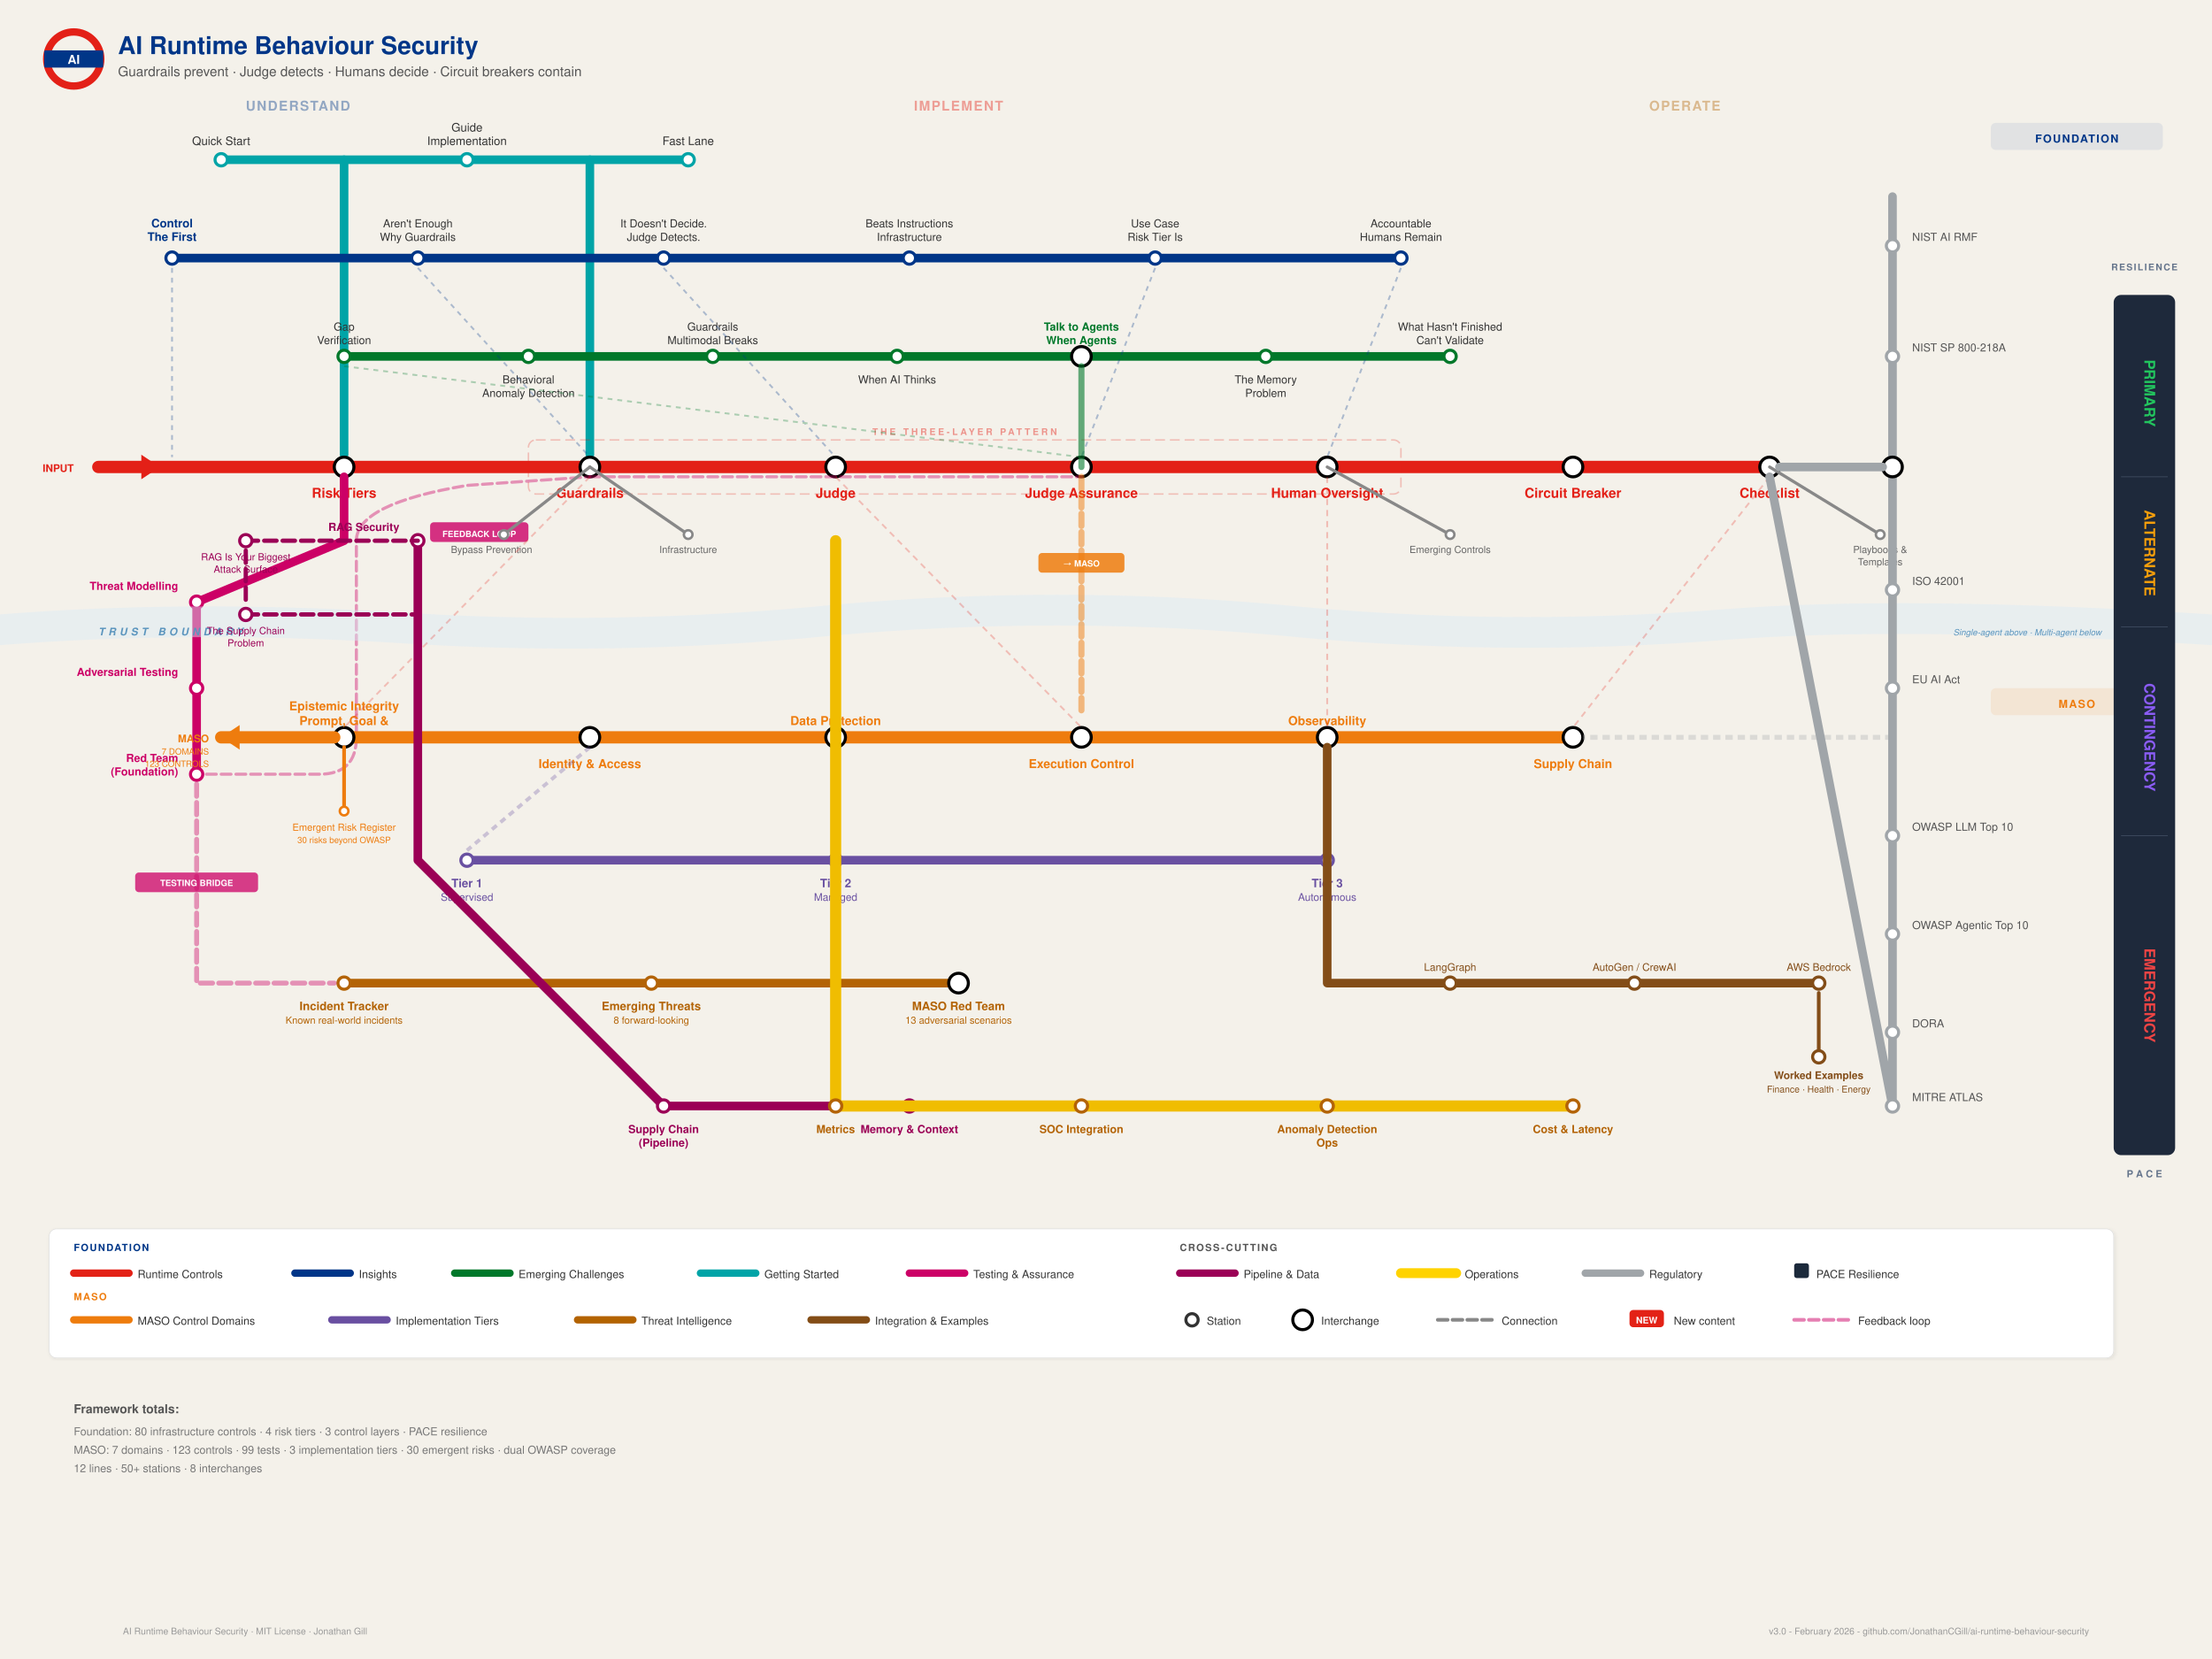
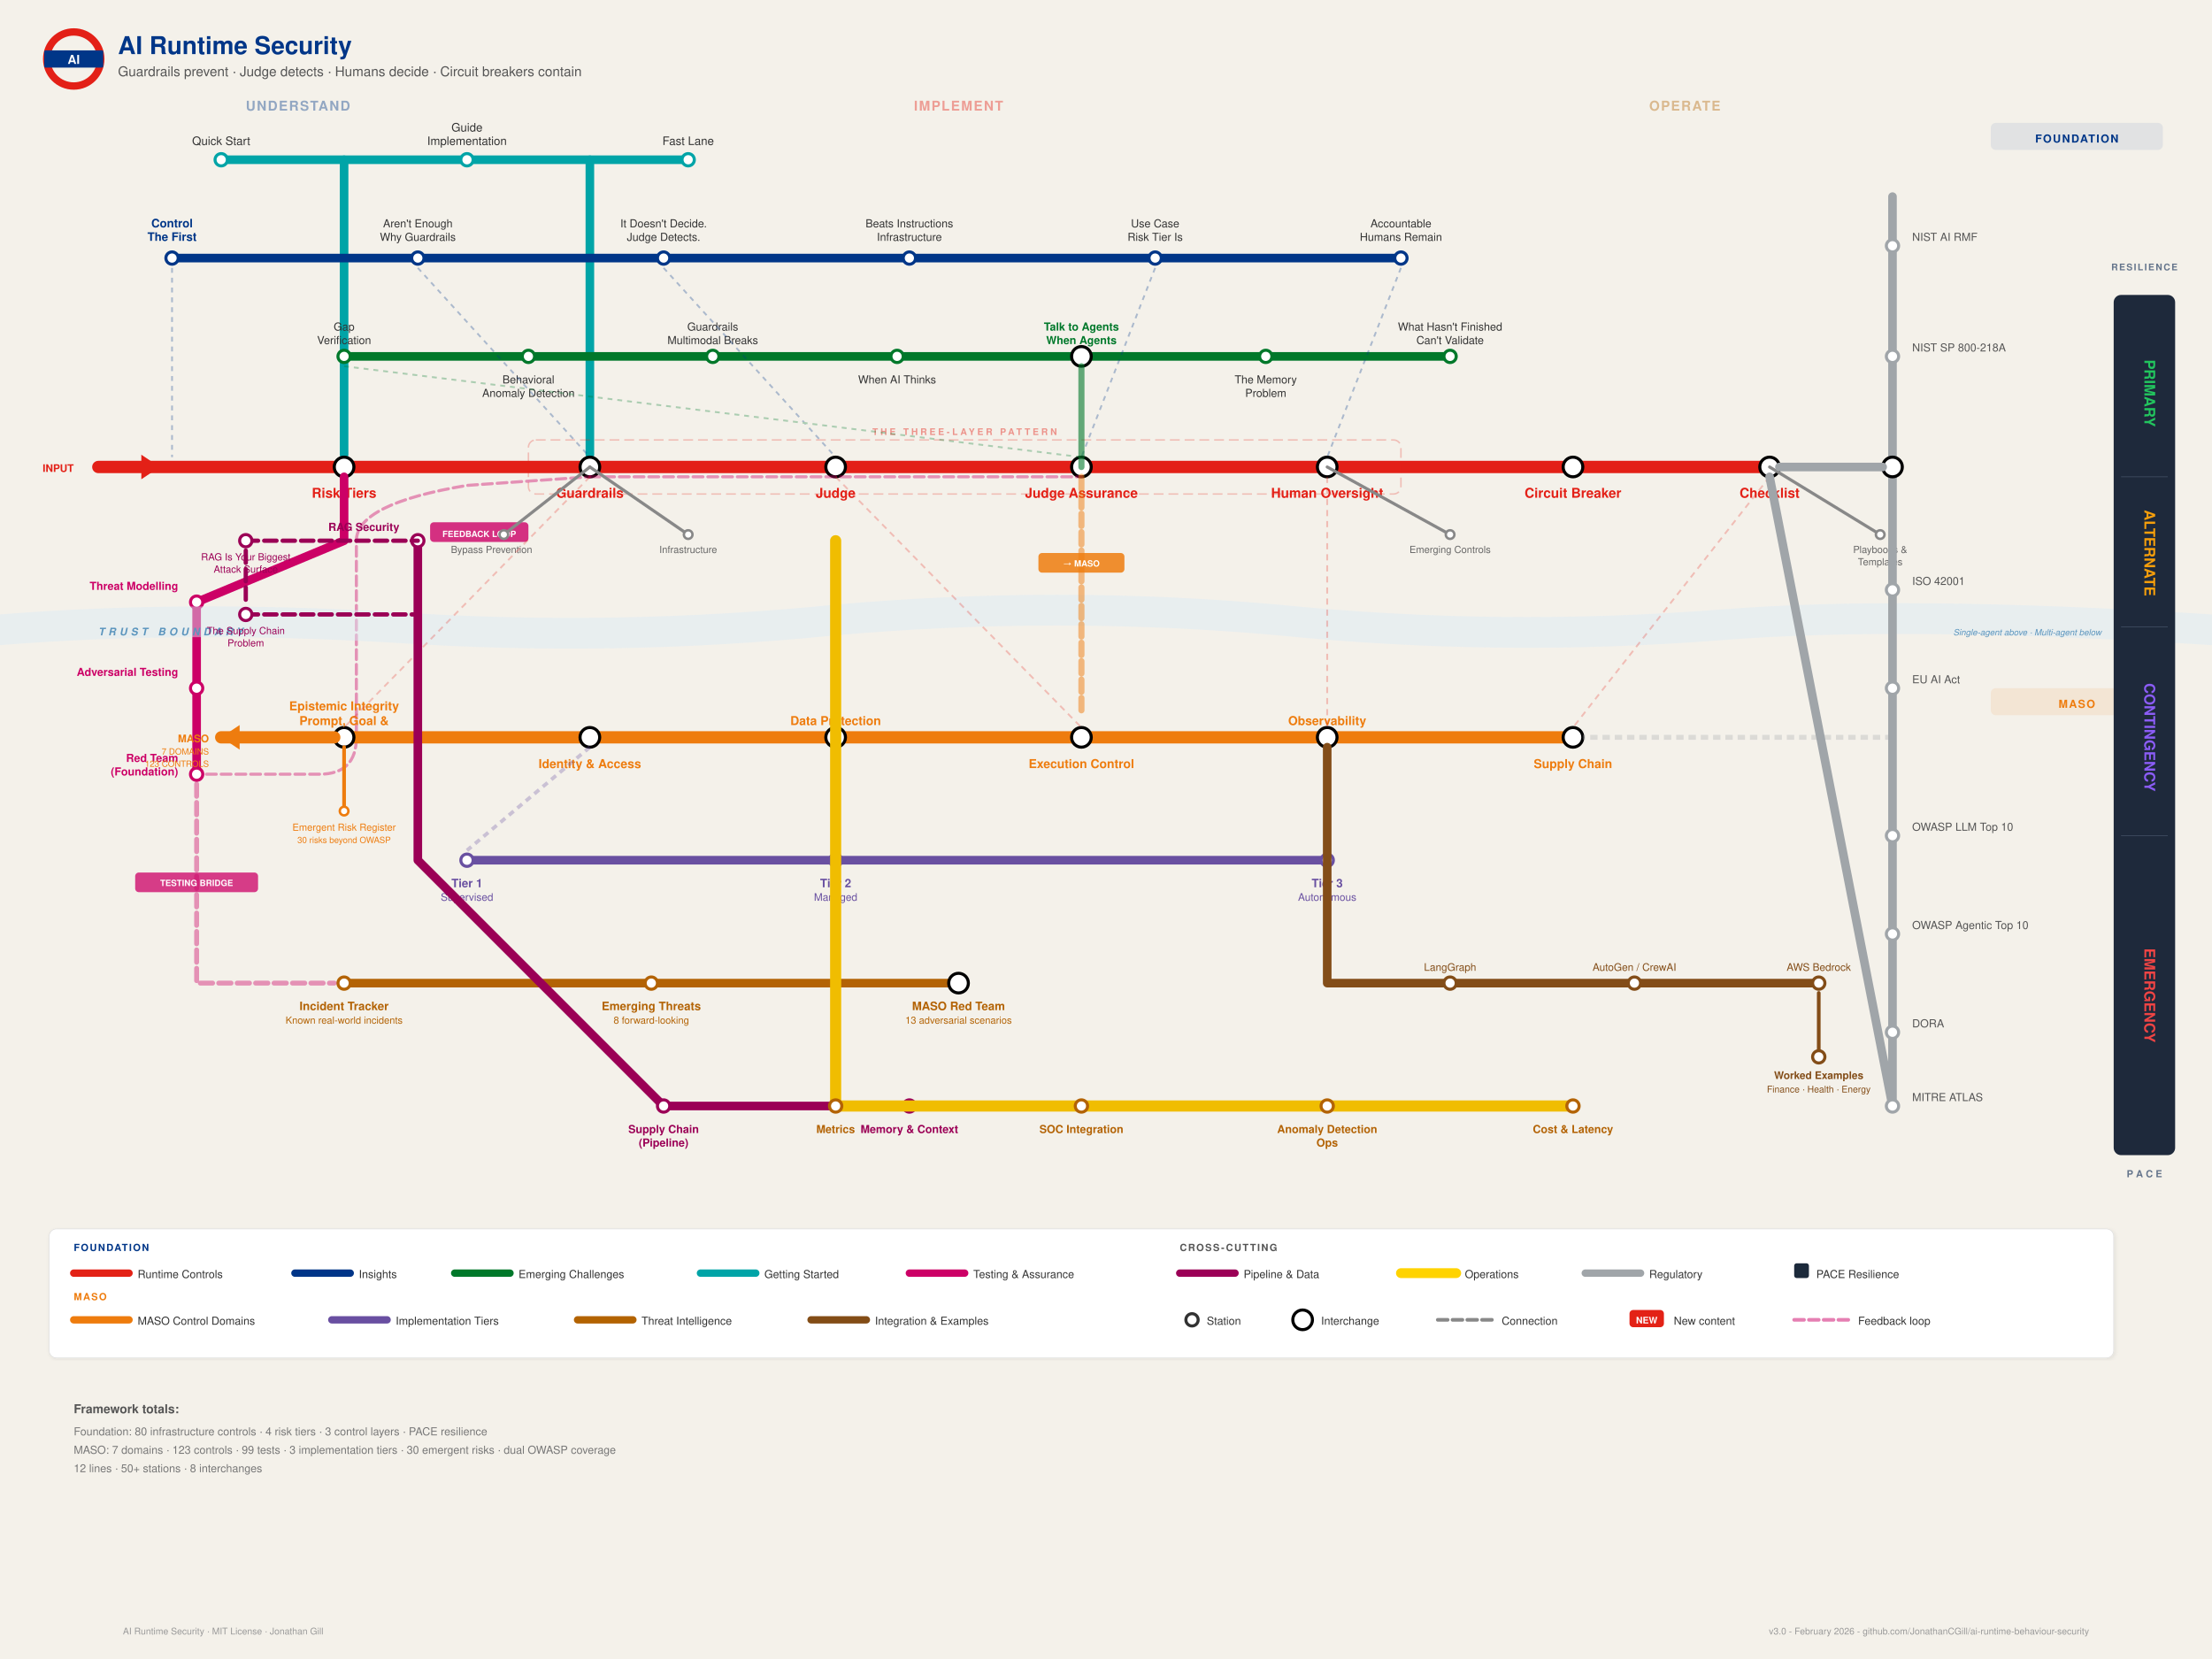
<svg xmlns="http://www.w3.org/2000/svg" width="1800" height="1350" viewBox="0 0 1800 1350" font-family="'Gill Sans', 'Gill Sans MT', 'Trebuchet MS', Helvetica, Arial, sans-serif">
  <defs>
    <filter id="shadow" x="-2%" y="-2%" width="104%" height="104%">
      <feDropShadow dx="1" dy="1" stdDeviation="1.5" flood-opacity="0.08" />
    </filter>
    <circle id="stn" r="5" fill="white" stroke-width="2.5" />
    <circle id="ix" r="8" fill="white" stroke="#000" stroke-width="2.5" />
    <g id="new-badge">
      <rect x="-14" y="-8" width="28" height="14" rx="3" fill="#E32017" />
      <text x="0" y="3" text-anchor="middle" font-size="7.5" font-weight="bold" fill="white">NEW</text>
    </g>
  </defs>
  <rect width="1800" height="1350" fill="#F4F1EA" />
  <g transform="translate(60,48)">
    <circle cx="0" cy="0" r="22" fill="none" stroke="#E32017" stroke-width="6" />
    <rect x="-24" y="-7" width="48" height="14" fill="#003688" rx="1" />
    <text x="0" y="4" text-anchor="middle" font-size="10" fill="white" font-weight="bold">AI</text>
-     <text x="36" y="-4" font-size="20" font-weight="bold" fill="#003688">AI Runtime Behaviour Security</text>
+     <text x="36" y="-4" font-size="20" font-weight="bold" fill="#003688">AI Runtime Security</text>
    <text x="36" y="14" font-size="11" fill="#555">Guardrails prevent · Judge detects · Humans decide · Circuit breakers contain</text>
  </g>
  <text x="200" y="90" font-size="11" fill="#003688" font-weight="bold" opacity="0.4" letter-spacing="1">UNDERSTAND</text>
  <text x="780" y="90" font-size="11" fill="#E32017" font-weight="bold" opacity="0.4" letter-spacing="1" text-anchor="middle">IMPLEMENT</text>
  <text x="1400" y="90" font-size="11" fill="#B36305" font-weight="bold" opacity="0.4" letter-spacing="1" text-anchor="end">OPERATE</text>
  <rect x="1620" y="100" width="140" height="22" rx="4" fill="#003688" opacity="0.08" />
  <text x="1690" y="116" text-anchor="middle" font-size="9" fill="#003688" font-weight="bold" letter-spacing="1">FOUNDATION</text>
  <rect x="1620" y="560" width="140" height="22" rx="4" fill="#EE7C0E" opacity="0.1" />
  <text x="1690" y="576" text-anchor="middle" font-size="9" fill="#EE7C0E" font-weight="bold" letter-spacing="1">MASO</text>
  <g id="line-getting-started">
    <polyline points="180,130 380,130 560,130" fill="none" stroke="#00A4A7" stroke-width="7" stroke-linecap="round" stroke-linejoin="round" />
    <polyline points="280,130 280,370" fill="none" stroke="#00A4A7" stroke-width="7" stroke-linecap="round" stroke-linejoin="round" />
    <polyline points="480,130 480,370" fill="none" stroke="#00A4A7" stroke-width="7" stroke-linecap="round" stroke-linejoin="round" />
    <use href="#stn" x="180" y="130" stroke="#00A4A7" />
    <text x="180" y="118" text-anchor="middle" font-size="9.5" fill="#333">Quick Start</text>
    <use href="#stn" x="380" y="130" stroke="#00A4A7" />
    <text x="380" y="118" text-anchor="middle" font-size="9.5" fill="#333">Implementation</text>
    <text x="380" y="107" text-anchor="middle" font-size="9.5" fill="#333">Guide</text>
    <use href="#stn" x="560" y="130" stroke="#00A4A7" />
    <text x="560" y="118" text-anchor="middle" font-size="9.5" fill="#333">Fast Lane</text>
  </g>
  <g id="line-insights">
    <polyline points="140,210 340,210 540,210 740,210 940,210 1140,210" fill="none" stroke="#003688" stroke-width="7" stroke-linecap="round" />
    <use href="#stn" x="140" y="210" stroke="#003688" />
    <text x="140" y="196" text-anchor="middle" font-size="9.5" font-weight="bold" fill="#003688">The First</text>
    <text x="140" y="185" text-anchor="middle" font-size="9.5" font-weight="bold" fill="#003688">Control</text>
    <use href="#stn" x="340" y="210" stroke="#003688" />
    <text x="340" y="196" text-anchor="middle" font-size="9" fill="#333">Why Guardrails</text>
    <text x="340" y="185" text-anchor="middle" font-size="9" fill="#333">Aren't Enough</text>
    <use href="#stn" x="540" y="210" stroke="#003688" />
    <text x="540" y="196" text-anchor="middle" font-size="9" fill="#333">Judge Detects.</text>
    <text x="540" y="185" text-anchor="middle" font-size="9" fill="#333">It Doesn't Decide.</text>
    <use href="#stn" x="740" y="210" stroke="#003688" />
    <text x="740" y="196" text-anchor="middle" font-size="9" fill="#333">Infrastructure</text>
    <text x="740" y="185" text-anchor="middle" font-size="9" fill="#333">Beats Instructions</text>
    <use href="#stn" x="940" y="210" stroke="#003688" />
    <text x="940" y="196" text-anchor="middle" font-size="9" fill="#333">Risk Tier Is</text>
    <text x="940" y="185" text-anchor="middle" font-size="9" fill="#333">Use Case</text>
    <use href="#stn" x="1140" y="210" stroke="#003688" />
    <text x="1140" y="196" text-anchor="middle" font-size="9" fill="#333">Humans Remain</text>
    <text x="1140" y="185" text-anchor="middle" font-size="9" fill="#333">Accountable</text>
  </g>
  <g id="line-emerging">
    <polyline points="280,290 430,290 580,290 730,290 880,290 1030,290 1180,290" fill="none" stroke="#00782A" stroke-width="7" stroke-linecap="round" />
    <use href="#stn" x="280" y="290" stroke="#00782A" />
    <text x="280" y="280" text-anchor="middle" font-size="9" fill="#333">Verification</text>
    <text x="280" y="269" text-anchor="middle" font-size="9" fill="#333">Gap</text>
    <use href="#stn" x="430" y="290" stroke="#00782A" />
    <text x="430" y="312" text-anchor="middle" font-size="9" fill="#333">Behavioral</text>
    <text x="430" y="323" text-anchor="middle" font-size="9" fill="#333">Anomaly Detection</text>
    <use href="#stn" x="580" y="290" stroke="#00782A" />
    <text x="580" y="280" text-anchor="middle" font-size="9" fill="#333">Multimodal Breaks</text>
    <text x="580" y="269" text-anchor="middle" font-size="9" fill="#333">Guardrails</text>
    <use href="#stn" x="730" y="290" stroke="#00782A" />
    <text x="730" y="312" text-anchor="middle" font-size="9" fill="#333">When AI Thinks</text>
    <use href="#ix" x="880" y="290" />
    <text x="880" y="280" text-anchor="middle" font-size="9" font-weight="bold" fill="#00782A">When Agents</text>
    <text x="880" y="269" text-anchor="middle" font-size="9" font-weight="bold" fill="#00782A">Talk to Agents</text>
    <use href="#stn" x="1030" y="290" stroke="#00782A" />
    <text x="1030" y="312" text-anchor="middle" font-size="9" fill="#333">The Memory</text>
    <text x="1030" y="323" text-anchor="middle" font-size="9" fill="#333">Problem</text>
    <use href="#stn" x="1180" y="290" stroke="#00782A" />
    <text x="1180" y="280" text-anchor="middle" font-size="9" fill="#333">Can't Validate</text>
    <text x="1180" y="269" text-anchor="middle" font-size="9" fill="#333">What Hasn't Finished</text>
  </g>
  <g id="line-runtime">
    <polyline points="120,380 280,380 480,380 680,380 880,380 1080,380 1280,380 1440,380" fill="none" stroke="#E32017" stroke-width="10" stroke-linecap="round" />
    <line x1="80" y1="380" x2="120" y2="380" stroke="#E32017" stroke-width="10" stroke-linecap="round" />
    <polygon points="115,370 130,380 115,390" fill="#E32017" />
    <text x="60" y="384" text-anchor="end" font-size="8.5" fill="#E32017" font-weight="bold">INPUT</text>
    <use href="#ix" x="280" y="380" />
    <text x="280" y="405" text-anchor="middle" font-size="11" font-weight="bold" fill="#E32017">Risk Tiers</text>
    <use href="#ix" x="480" y="380" />
    <text x="480" y="405" text-anchor="middle" font-size="11" font-weight="bold" fill="#E32017">Guardrails</text>
    <use href="#ix" x="680" y="380" />
    <text x="680" y="405" text-anchor="middle" font-size="11" font-weight="bold" fill="#E32017">Judge</text>
    <use href="#ix" x="880" y="380" />
    <text x="880" y="405" text-anchor="middle" font-size="11" font-weight="bold" fill="#E32017">Judge Assurance</text>
    <use href="#ix" x="1080" y="380" />
    <text x="1080" y="405" text-anchor="middle" font-size="11" font-weight="bold" fill="#E32017">Human Oversight</text>
    <use href="#ix" x="1280" y="380" />
    <text x="1280" y="405" text-anchor="middle" font-size="11" font-weight="bold" fill="#E32017">Circuit Breaker</text>
    <use href="#ix" x="1440" y="380" />
    <text x="1440" y="405" text-anchor="middle" font-size="11" font-weight="bold" fill="#E32017">Checklist</text>
  </g>
  <rect x="430" y="358" width="710" height="44" rx="6" fill="none" stroke="#E32017" stroke-width="1.2" stroke-dasharray="8,4" opacity="0.25" />
  <text x="785" y="354" text-anchor="middle" font-size="7.5" fill="#E32017" font-weight="bold" letter-spacing="2" opacity="0.45">THE THREE-LAYER PATTERN</text>
  <g id="connectors-upper" stroke-dasharray="4,4" stroke-width="1.5" opacity="0.3">
    <line x1="140" y1="218" x2="140" y2="372" stroke="#003688" />
    <line x1="340" y1="218" x2="480" y2="372" stroke="#003688" />
    <line x1="540" y1="218" x2="680" y2="372" stroke="#003688" />
    <line x1="940" y1="218" x2="880" y2="372" stroke="#003688" />
    <line x1="1140" y1="218" x2="1080" y2="372" stroke="#003688" />
    <line x1="280" y1="298" x2="880" y2="372" stroke="#00782A" />
  </g>
  <g id="line-testing">
    <polyline points="280,388 280,440 160,490 160,560 160,630" fill="none" stroke="#CC0066" stroke-width="7" stroke-linecap="round" stroke-linejoin="round" />
    <use href="#stn" x="160" y="490" stroke="#CC0066" />
    <text x="145" y="480" text-anchor="end" font-size="9" font-weight="bold" fill="#CC0066">Threat Modelling</text>
    <use href="#stn" x="160" y="560" stroke="#CC0066" />
    <text x="145" y="550" text-anchor="end" font-size="9" font-weight="bold" fill="#CC0066">Adversarial Testing</text>
    <use href="#stn" x="160" y="630" stroke="#CC0066" />
    <text x="145" y="620" text-anchor="end" font-size="9" font-weight="bold" fill="#CC0066">Red Team</text>
    <text x="145" y="631" text-anchor="end" font-size="9" font-weight="bold" fill="#CC0066">(Foundation)</text>
    <path d="M168,630 L260,630 Q290,630 290,600 L290,440 Q290,410 380,395 L480,388" fill="none" stroke="#CC0066" stroke-width="2.5" stroke-dasharray="8,4" stroke-linecap="round" opacity="0.4" />
    <path d="M480,388 L680,388 L880,388" fill="none" stroke="#CC0066" stroke-width="2.5" stroke-dasharray="8,4" stroke-linecap="round" opacity="0.4" />
    <rect x="350" y="425" width="80" height="16" rx="3" fill="#CC0066" opacity="0.8" />
    <text x="390" y="437" text-anchor="middle" font-size="7" font-weight="bold" fill="white">FEEDBACK LOOP</text>
  </g>
  <g id="extensions-foundation">
    <line x1="480" y1="380" x2="410" y2="435" stroke="#888" stroke-width="2.5" stroke-linecap="round" />
    <circle cx="410" cy="435" r="3.5" fill="white" stroke="#888" stroke-width="2" />
    <text x="400" y="450" text-anchor="middle" font-size="8" fill="#666">Bypass Prevention</text>
    <line x1="480" y1="380" x2="560" y2="435" stroke="#888" stroke-width="2.5" stroke-linecap="round" />
    <circle cx="560" cy="435" r="3.5" fill="white" stroke="#888" stroke-width="2" />
    <text x="560" y="450" text-anchor="middle" font-size="8" fill="#666">Infrastructure</text>
    <line x1="1440" y1="380" x2="1530" y2="435" stroke="#888" stroke-width="2.5" stroke-linecap="round" />
    <circle cx="1530" cy="435" r="3.5" fill="white" stroke="#888" stroke-width="2" />
    <text x="1530" y="450" text-anchor="middle" font-size="8" fill="#666">Playbooks &amp;</text>
    <text x="1530" y="460" text-anchor="middle" font-size="8" fill="#666">Templates</text>
    <line x1="1080" y1="380" x2="1180" y2="435" stroke="#888" stroke-width="2.5" stroke-linecap="round" />
    <circle cx="1180" cy="435" r="3.5" fill="white" stroke="#888" stroke-width="2" />
    <text x="1180" y="450" text-anchor="middle" font-size="8" fill="#666">Emerging Controls</text>
  </g>
  <path d="M0,500 Q150,488 320,498 Q500,510 680,492 Q860,476 1040,492 Q1220,510 1400,496 Q1550,484 1800,500 L1800,525 Q1550,509 1400,521 Q1220,535 1040,517 Q860,501 680,517 Q500,535 320,523 Q150,513 0,525 Z" fill="#DAEAF6" opacity="0.45" />
  <text x="80" y="517" font-size="8.5" fill="#5A94BD" font-style="italic" letter-spacing="3" font-weight="600">TRUST   BOUNDARY</text>
  <text x="1710" y="517" text-anchor="end" font-size="7" fill="#5A94BD" font-style="italic">Single-agent above · Multi-agent below</text>
  <g id="bridge">
    <polyline points="880,298 880,380" fill="none" stroke="#00782A" stroke-width="5" stroke-linecap="round" opacity="0.6" />
    <polyline points="880,388 880,510 880,580" fill="none" stroke="#EE7C0E" stroke-width="5" stroke-linecap="round" stroke-dasharray="10,5" opacity="0.5" />
    <rect x="845" y="450" width="70" height="16" rx="3" fill="#EE7C0E" opacity="0.85" />
    <text x="880" y="461" text-anchor="middle" font-size="7" font-weight="bold" fill="white">→ MASO</text>
  </g>
  <g id="line-maso">
    <polyline points="280,600 480,600 680,600 880,600 1080,600 1280,600" fill="none" stroke="#EE7C0E" stroke-width="10" stroke-linecap="round" />
    <use href="#ix" x="280" y="600" />
    <text x="280" y="590" text-anchor="middle" font-size="10" font-weight="bold" fill="#EE7C0E">Prompt, Goal &amp;</text>
    <text x="280" y="578" text-anchor="middle" font-size="10" font-weight="bold" fill="#EE7C0E">Epistemic Integrity</text>
    <use href="#ix" x="480" y="600" />
    <text x="480" y="625" text-anchor="middle" font-size="10" font-weight="bold" fill="#EE7C0E">Identity &amp; Access</text>
    <use href="#ix" x="680" y="600" />
    <text x="680" y="590" text-anchor="middle" font-size="10" font-weight="bold" fill="#EE7C0E">Data Protection</text>
    <use href="#ix" x="880" y="600" />
    <text x="880" y="625" text-anchor="middle" font-size="10" font-weight="bold" fill="#EE7C0E">Execution Control</text>
    <use href="#ix" x="1080" y="600" />
    <text x="1080" y="590" text-anchor="middle" font-size="10" font-weight="bold" fill="#EE7C0E">Observability</text>
    <use href="#ix" x="1280" y="600" />
    <text x="1280" y="625" text-anchor="middle" font-size="10" font-weight="bold" fill="#EE7C0E">Supply Chain</text>
    <line x1="180" y1="600" x2="272" y2="600" stroke="#EE7C0E" stroke-width="10" stroke-linecap="round" />
    <polygon points="195,590 180,600 195,610" fill="#EE7C0E" />
    <text x="170" y="604" text-anchor="end" font-size="8.5" fill="#EE7C0E" font-weight="bold">MASO</text>
    <text x="170" y="614" text-anchor="end" font-size="7" fill="#EE7C0E">7 DOMAINS</text>
    <text x="170" y="624" text-anchor="end" font-size="7" fill="#EE7C0E">123 CONTROLS</text>
  </g>
  <g id="connectors-cross" stroke-dasharray="5,4" stroke-width="1.5" opacity="0.25">
    <line x1="480" y1="388" x2="280" y2="592" stroke="#E32017" />
    <line x1="680" y1="388" x2="880" y2="592" stroke="#E32017" />
    <line x1="1080" y1="388" x2="1080" y2="592" stroke="#E32017" />
    <line x1="1440" y1="388" x2="1280" y2="592" stroke="#E32017" />
  </g>
  <g id="line-tiers">
    <polyline points="380,700 680,700 1080,700" fill="none" stroke="#6950A1" stroke-width="7" stroke-linecap="round" />
    <use href="#stn" x="380" y="700" stroke="#6950A1" />
    <text x="380" y="722" text-anchor="middle" font-size="9.5" font-weight="bold" fill="#6950A1">Tier 1</text>
    <text x="380" y="733" text-anchor="middle" font-size="8.5" fill="#6950A1">Supervised</text>
    <use href="#stn" x="680" y="700" stroke="#6950A1" />
    <text x="680" y="722" text-anchor="middle" font-size="9.5" font-weight="bold" fill="#6950A1">Tier 2</text>
    <text x="680" y="733" text-anchor="middle" font-size="8.5" fill="#6950A1">Managed</text>
    <use href="#stn" x="1080" y="700" stroke="#6950A1" />
    <text x="1080" y="722" text-anchor="middle" font-size="9.5" font-weight="bold" fill="#6950A1">Tier 3</text>
    <text x="1080" y="733" text-anchor="middle" font-size="8.5" fill="#6950A1">Autonomous</text>
    <line x1="480" y1="608" x2="380" y2="692" stroke="#6950A1" stroke-width="3" stroke-dasharray="5,4" opacity="0.3" />
    <line x1="680" y1="608" x2="680" y2="692" stroke="#6950A1" stroke-width="3" stroke-dasharray="5,4" opacity="0.3" />
    <line x1="1080" y1="608" x2="1080" y2="692" stroke="#6950A1" stroke-width="3" stroke-dasharray="5,4" opacity="0.3" />
  </g>
  <g id="line-threat-intel">
    <polyline points="280,800 530,800 780,800" fill="none" stroke="#B36305" stroke-width="7" stroke-linecap="round" />
    <use href="#stn" x="280" y="800" stroke="#B36305" />
    <text x="280" y="822" text-anchor="middle" font-size="9.5" font-weight="bold" fill="#B36305">Incident Tracker</text>
    <text x="280" y="833" text-anchor="middle" font-size="8" fill="#B36305">Known real-world incidents</text>
    <use href="#stn" x="530" y="800" stroke="#B36305" />
    <text x="530" y="822" text-anchor="middle" font-size="9.5" font-weight="bold" fill="#B36305">Emerging Threats</text>
    <text x="530" y="833" text-anchor="middle" font-size="8" fill="#B36305">8 forward-looking</text>
    <use href="#ix" x="780" y="800" />
    <text x="780" y="822" text-anchor="middle" font-size="9.5" font-weight="bold" fill="#B36305">MASO Red Team</text>
    <text x="780" y="833" text-anchor="middle" font-size="8" fill="#B36305">13 adversarial scenarios</text>
    <polyline points="160,638 160,800 272,800" fill="none" stroke="#CC0066" stroke-width="4" stroke-dasharray="10,5" stroke-linecap="round" opacity="0.4" />
    <rect x="110" y="710" width="100" height="16" rx="3" fill="#CC0066" opacity="0.75" />
    <text x="160" y="721" text-anchor="middle" font-size="7" font-weight="bold" fill="white">TESTING BRIDGE</text>
  </g>
  <g id="line-pipeline">
    <polyline points="340,440 340,600 340,700 540,900 740,900" fill="none" stroke="#9B0056" stroke-width="7" stroke-linecap="round" stroke-linejoin="round" />
    <use href="#stn" x="340" y="440" stroke="#9B0056" />
    <text x="325" y="432" text-anchor="end" font-size="9" font-weight="bold" fill="#9B0056">RAG Security</text>
    <use href="#stn" x="540" y="900" stroke="#9B0056" />
    <text x="540" y="922" text-anchor="middle" font-size="9" font-weight="bold" fill="#9B0056">Supply Chain</text>
    <text x="540" y="933" text-anchor="middle" font-size="9" font-weight="bold" fill="#9B0056">(Pipeline)</text>
    <use href="#stn" x="740" y="900" stroke="#9B0056" />
    <text x="740" y="922" text-anchor="middle" font-size="9" font-weight="bold" fill="#9B0056">Memory &amp; Context</text>
    <polyline points="200,440 340,440" fill="none" stroke="#9B0056" stroke-width="3.5" stroke-dasharray="10,5" stroke-linecap="round" />
    <use href="#stn" x="200" y="440" stroke="#9B0056" />
    <text x="200" y="456" text-anchor="middle" font-size="8" fill="#9B0056">RAG Is Your Biggest</text>
    <text x="200" y="466" text-anchor="middle" font-size="8" fill="#9B0056">Attack Surface</text>
    <polyline points="200,500 340,500" fill="none" stroke="#9B0056" stroke-width="3.5" stroke-dasharray="10,5" stroke-linecap="round" />
    <line x1="200" y1="448" x2="200" y2="492" stroke="#9B0056" stroke-width="3.5" stroke-dasharray="10,5" stroke-linecap="round" />
    <use href="#stn" x="200" y="500" stroke="#9B0056" />
    <text x="200" y="516" text-anchor="middle" font-size="8" fill="#9B0056">The Supply Chain</text>
    <text x="200" y="526" text-anchor="middle" font-size="8" fill="#9B0056">Problem</text>
  </g>
  <g id="line-ops">
    <polyline points="680,440 680,500 680,700 680,900 880,900 1080,900 1280,900" fill="none" stroke="#FFD300" stroke-width="9" stroke-linecap="round" stroke-linejoin="round" />
    <polyline points="680,440 680,500 680,700 680,900 880,900 1080,900 1280,900" fill="none" stroke="#B36305" stroke-width="9" stroke-linecap="round" stroke-linejoin="round" opacity="0.2" />
    <use href="#stn" x="680" y="900" stroke="#B36305" />
    <text x="680" y="922" text-anchor="middle" font-size="9" font-weight="bold" fill="#B36305">Metrics</text>
    <use href="#stn" x="880" y="900" stroke="#B36305" />
    <text x="880" y="922" text-anchor="middle" font-size="9" font-weight="bold" fill="#B36305">SOC Integration</text>
    <use href="#stn" x="1080" y="900" stroke="#B36305" />
    <text x="1080" y="922" text-anchor="middle" font-size="9" font-weight="bold" fill="#B36305">Anomaly Detection</text>
    <text x="1080" y="933" text-anchor="middle" font-size="9" font-weight="bold" fill="#B36305">Ops</text>
    <use href="#stn" x="1280" y="900" stroke="#B36305" />
    <text x="1280" y="922" text-anchor="middle" font-size="9" font-weight="bold" fill="#B36305">Cost &amp; Latency</text>
  </g>
  <g id="line-integration">
    <polyline points="1080,608 1080,800 1180,800 1330,800 1480,800" fill="none" stroke="#834D18" stroke-width="7" stroke-linecap="round" stroke-linejoin="round" />
    <use href="#stn" x="1180" y="800" stroke="#834D18" />
    <text x="1180" y="790" text-anchor="middle" font-size="8.5" fill="#834D18">LangGraph</text>
    <use href="#stn" x="1330" y="800" stroke="#834D18" />
    <text x="1330" y="790" text-anchor="middle" font-size="8.5" fill="#834D18">AutoGen / CrewAI</text>
    <use href="#stn" x="1480" y="800" stroke="#834D18" />
    <text x="1480" y="790" text-anchor="middle" font-size="8.5" fill="#834D18">AWS Bedrock</text>
    <line x1="1480" y1="808" x2="1480" y2="860" stroke="#834D18" stroke-width="3" stroke-linecap="round" />
    <use href="#stn" x="1480" y="860" stroke="#834D18" />
    <text x="1480" y="878" text-anchor="middle" font-size="8.5" font-weight="bold" fill="#834D18">Worked Examples</text>
    <text x="1480" y="889" text-anchor="middle" font-size="7.5" fill="#834D18">Finance · Health · Energy</text>
  </g>
  <g id="line-regulatory">
    <polyline points="1540,160 1540,380 1540,600 1540,900 1440,388" fill="none" stroke="#A0A5A9" stroke-width="7" stroke-linecap="round" stroke-linejoin="round" />
    <use href="#stn" x="1540" y="200" stroke="#A0A5A9" />
    <text x="1556" y="196" font-size="9" fill="#555">NIST AI RMF</text>
    <use href="#stn" x="1540" y="290" stroke="#A0A5A9" />
    <text x="1556" y="286" font-size="9" fill="#555">NIST SP 800-218A</text>
    <use href="#ix" x="1540" y="380" />
    <line x1="1448" y1="380" x2="1532" y2="380" stroke="#A0A5A9" stroke-width="7" stroke-linecap="round" />
    <use href="#stn" x="1540" y="480" stroke="#A0A5A9" />
    <text x="1556" y="476" font-size="9" fill="#555">ISO 42001</text>
    <use href="#stn" x="1540" y="560" stroke="#A0A5A9" />
    <text x="1556" y="556" font-size="9" fill="#555">EU AI Act</text>
    <use href="#stn" x="1540" y="680" stroke="#A0A5A9" />
    <text x="1556" y="676" font-size="9" fill="#555">OWASP LLM Top 10</text>
    <use href="#stn" x="1540" y="760" stroke="#A0A5A9" />
    <text x="1556" y="756" font-size="9" fill="#555">OWASP Agentic Top 10</text>
    <use href="#stn" x="1540" y="840" stroke="#A0A5A9" />
    <text x="1556" y="836" font-size="9" fill="#555">DORA</text>
    <use href="#stn" x="1540" y="900" stroke="#A0A5A9" />
    <text x="1556" y="896" font-size="9" fill="#555">MITRE ATLAS</text>
    <line x1="1540" y1="600" x2="1288" y2="600" stroke="#A0A5A9" stroke-width="4" stroke-dasharray="6,4" opacity="0.3" />
  </g>
  <g id="pace-sidebar">
    <rect x="1720" y="240" width="50" height="700" rx="6" fill="#1e293b" />
    <text x="1745" y="320" text-anchor="middle" font-size="12" font-weight="700" fill="#22c55e" transform="rotate(90,1745,320)">PRIMARY</text>
    <line x1="1726" y1="388" x2="1764" y2="388" stroke="#475569" stroke-width="0.5" />
    <text x="1745" y="450" text-anchor="middle" font-size="12" font-weight="700" fill="#f59e0b" transform="rotate(90,1745,450)">ALTERNATE</text>
    <line x1="1726" y1="510" x2="1764" y2="510" stroke="#475569" stroke-width="0.5" />
    <text x="1745" y="600" text-anchor="middle" font-size="12" font-weight="700" fill="#8b5cf6" transform="rotate(90,1745,600)">CONTINGENCY</text>
    <line x1="1726" y1="680" x2="1764" y2="680" stroke="#475569" stroke-width="0.5" />
    <text x="1745" y="810" text-anchor="middle" font-size="12" font-weight="700" fill="#ef4444" transform="rotate(90,1745,810)">EMERGENCY</text>
    <text x="1745" y="958" text-anchor="middle" font-size="8" fill="#64748b" font-weight="600">P A C E</text>
    <text x="1745" y="220" text-anchor="middle" font-size="7.5" fill="#64748b" font-weight="600" letter-spacing="1">RESILIENCE</text>
  </g>
  <g id="risk-register">
    <line x1="280" y1="608" x2="280" y2="660" stroke="#EE7C0E" stroke-width="3" stroke-linecap="round" />
    <circle cx="280" cy="660" r="3.5" fill="white" stroke="#EE7C0E" stroke-width="2" />
    <text x="280" y="676" text-anchor="middle" font-size="8" fill="#EE7C0E">Emergent Risk Register</text>
    <text x="280" y="686" text-anchor="middle" font-size="7" fill="#EE7C0E">30 risks beyond OWASP</text>
  </g>
  <g transform="translate(60, 1020)" filter="url(#shadow)">
    <rect x="-20" y="-20" width="1680" height="105" rx="6" fill="white" stroke="#ddd" stroke-width="0.5" />
    <text x="0" y="-2" font-size="8" fill="#003688" font-weight="bold" letter-spacing="1">FOUNDATION</text>
    <line x1="0" y1="16" x2="45" y2="16" stroke="#E32017" stroke-width="6" stroke-linecap="round" />
    <text x="52" y="20" font-size="9" fill="#333">Runtime Controls</text>
    <line x1="180" y1="16" x2="225" y2="16" stroke="#003688" stroke-width="6" stroke-linecap="round" />
    <text x="232" y="20" font-size="9" fill="#333">Insights</text>
    <line x1="310" y1="16" x2="355" y2="16" stroke="#00782A" stroke-width="6" stroke-linecap="round" />
    <text x="362" y="20" font-size="9" fill="#333">Emerging Challenges</text>
    <line x1="510" y1="16" x2="555" y2="16" stroke="#00A4A7" stroke-width="6" stroke-linecap="round" />
    <text x="562" y="20" font-size="9" fill="#333">Getting Started</text>
    <line x1="680" y1="16" x2="725" y2="16" stroke="#CC0066" stroke-width="6" stroke-linecap="round" />
    <text x="732" y="20" font-size="9" fill="#333">Testing &amp; Assurance</text>
    <text x="0" y="38" font-size="8" fill="#EE7C0E" font-weight="bold" letter-spacing="1">MASO</text>
    <line x1="0" y1="54" x2="45" y2="54" stroke="#EE7C0E" stroke-width="6" stroke-linecap="round" />
    <text x="52" y="58" font-size="9" fill="#333">MASO Control Domains</text>
    <line x1="210" y1="54" x2="255" y2="54" stroke="#6950A1" stroke-width="6" stroke-linecap="round" />
    <text x="262" y="58" font-size="9" fill="#333">Implementation Tiers</text>
    <line x1="410" y1="54" x2="455" y2="54" stroke="#B36305" stroke-width="6" stroke-linecap="round" />
    <text x="462" y="58" font-size="9" fill="#333">Threat Intelligence</text>
    <line x1="600" y1="54" x2="645" y2="54" stroke="#834D18" stroke-width="6" stroke-linecap="round" />
    <text x="652" y="58" font-size="9" fill="#333">Integration &amp; Examples</text>
    <text x="900" y="-2" font-size="8" fill="#555" font-weight="bold" letter-spacing="1">CROSS-CUTTING</text>
    <line x1="900" y1="16" x2="945" y2="16" stroke="#9B0056" stroke-width="6" stroke-linecap="round" />
    <text x="952" y="20" font-size="9" fill="#333">Pipeline &amp; Data</text>
    <line x1="1080" y1="16" x2="1125" y2="16" stroke="#FFD300" stroke-width="8" stroke-linecap="round" />
    <text x="1132" y="20" font-size="9" fill="#333">Operations</text>
    <line x1="1230" y1="16" x2="1275" y2="16" stroke="#A0A5A9" stroke-width="6" stroke-linecap="round" />
    <text x="1282" y="20" font-size="9" fill="#333">Regulatory</text>
    <rect x="1400" y="8" width="12" height="12" rx="2" fill="#1e293b" />
    <text x="1418" y="20" font-size="9" fill="#333">PACE Resilience</text>
    <circle cx="910" cy="54" r="5" fill="white" stroke="#333" stroke-width="2.5" />
    <text x="922" y="58" font-size="9" fill="#333">Station</text>
    <circle cx="1000" cy="54" r="8" fill="white" stroke="#000" stroke-width="2.5" />
    <text x="1015" y="58" font-size="9" fill="#333">Interchange</text>
    <line x1="1110" y1="54" x2="1155" y2="54" stroke="#888" stroke-width="3" stroke-dasharray="8,4" stroke-linecap="round" />
    <text x="1162" y="58" font-size="9" fill="#333">Connection</text>
    <g transform="translate(1280,54)">
      <use href="#new-badge" />
    </g>
    <text x="1302" y="58" font-size="9" fill="#333">New content</text>
    <line x1="1400" y1="54" x2="1445" y2="54" stroke="#CC0066" stroke-width="3" stroke-dasharray="8,4" stroke-linecap="round" opacity="0.5" />
    <text x="1452" y="58" font-size="9" fill="#333">Feedback loop</text>
  </g>
  <g transform="translate(60, 1150)">
    <text x="0" y="0" font-size="10" fill="#555" font-weight="bold">Framework totals:</text>
    <text x="0" y="18" font-size="9" fill="#777">Foundation: 80 infrastructure controls · 4 risk tiers · 3 control layers · PACE resilience</text>
    <text x="0" y="33" font-size="9" fill="#777">MASO: 7 domains · 123 controls · 99 tests · 3 implementation tiers · 30 emergent risks · dual OWASP coverage</text>
    <text x="0" y="48" font-size="9" fill="#777">12 lines · 50+ stations · 8 interchanges</text>
  </g>
  <text x="1700" y="1330" text-anchor="end" font-size="7.5" fill="#999">v3.0 - February 2026 - github.com/JonathanCGill/ai-runtime-behaviour-security</text>
-   <text x="100" y="1330" font-size="7.5" fill="#999">AI Runtime Behaviour Security · MIT License · Jonathan Gill</text>
+   <text x="100" y="1330" font-size="7.5" fill="#999">AI Runtime Security · MIT License · Jonathan Gill</text>
</svg>
